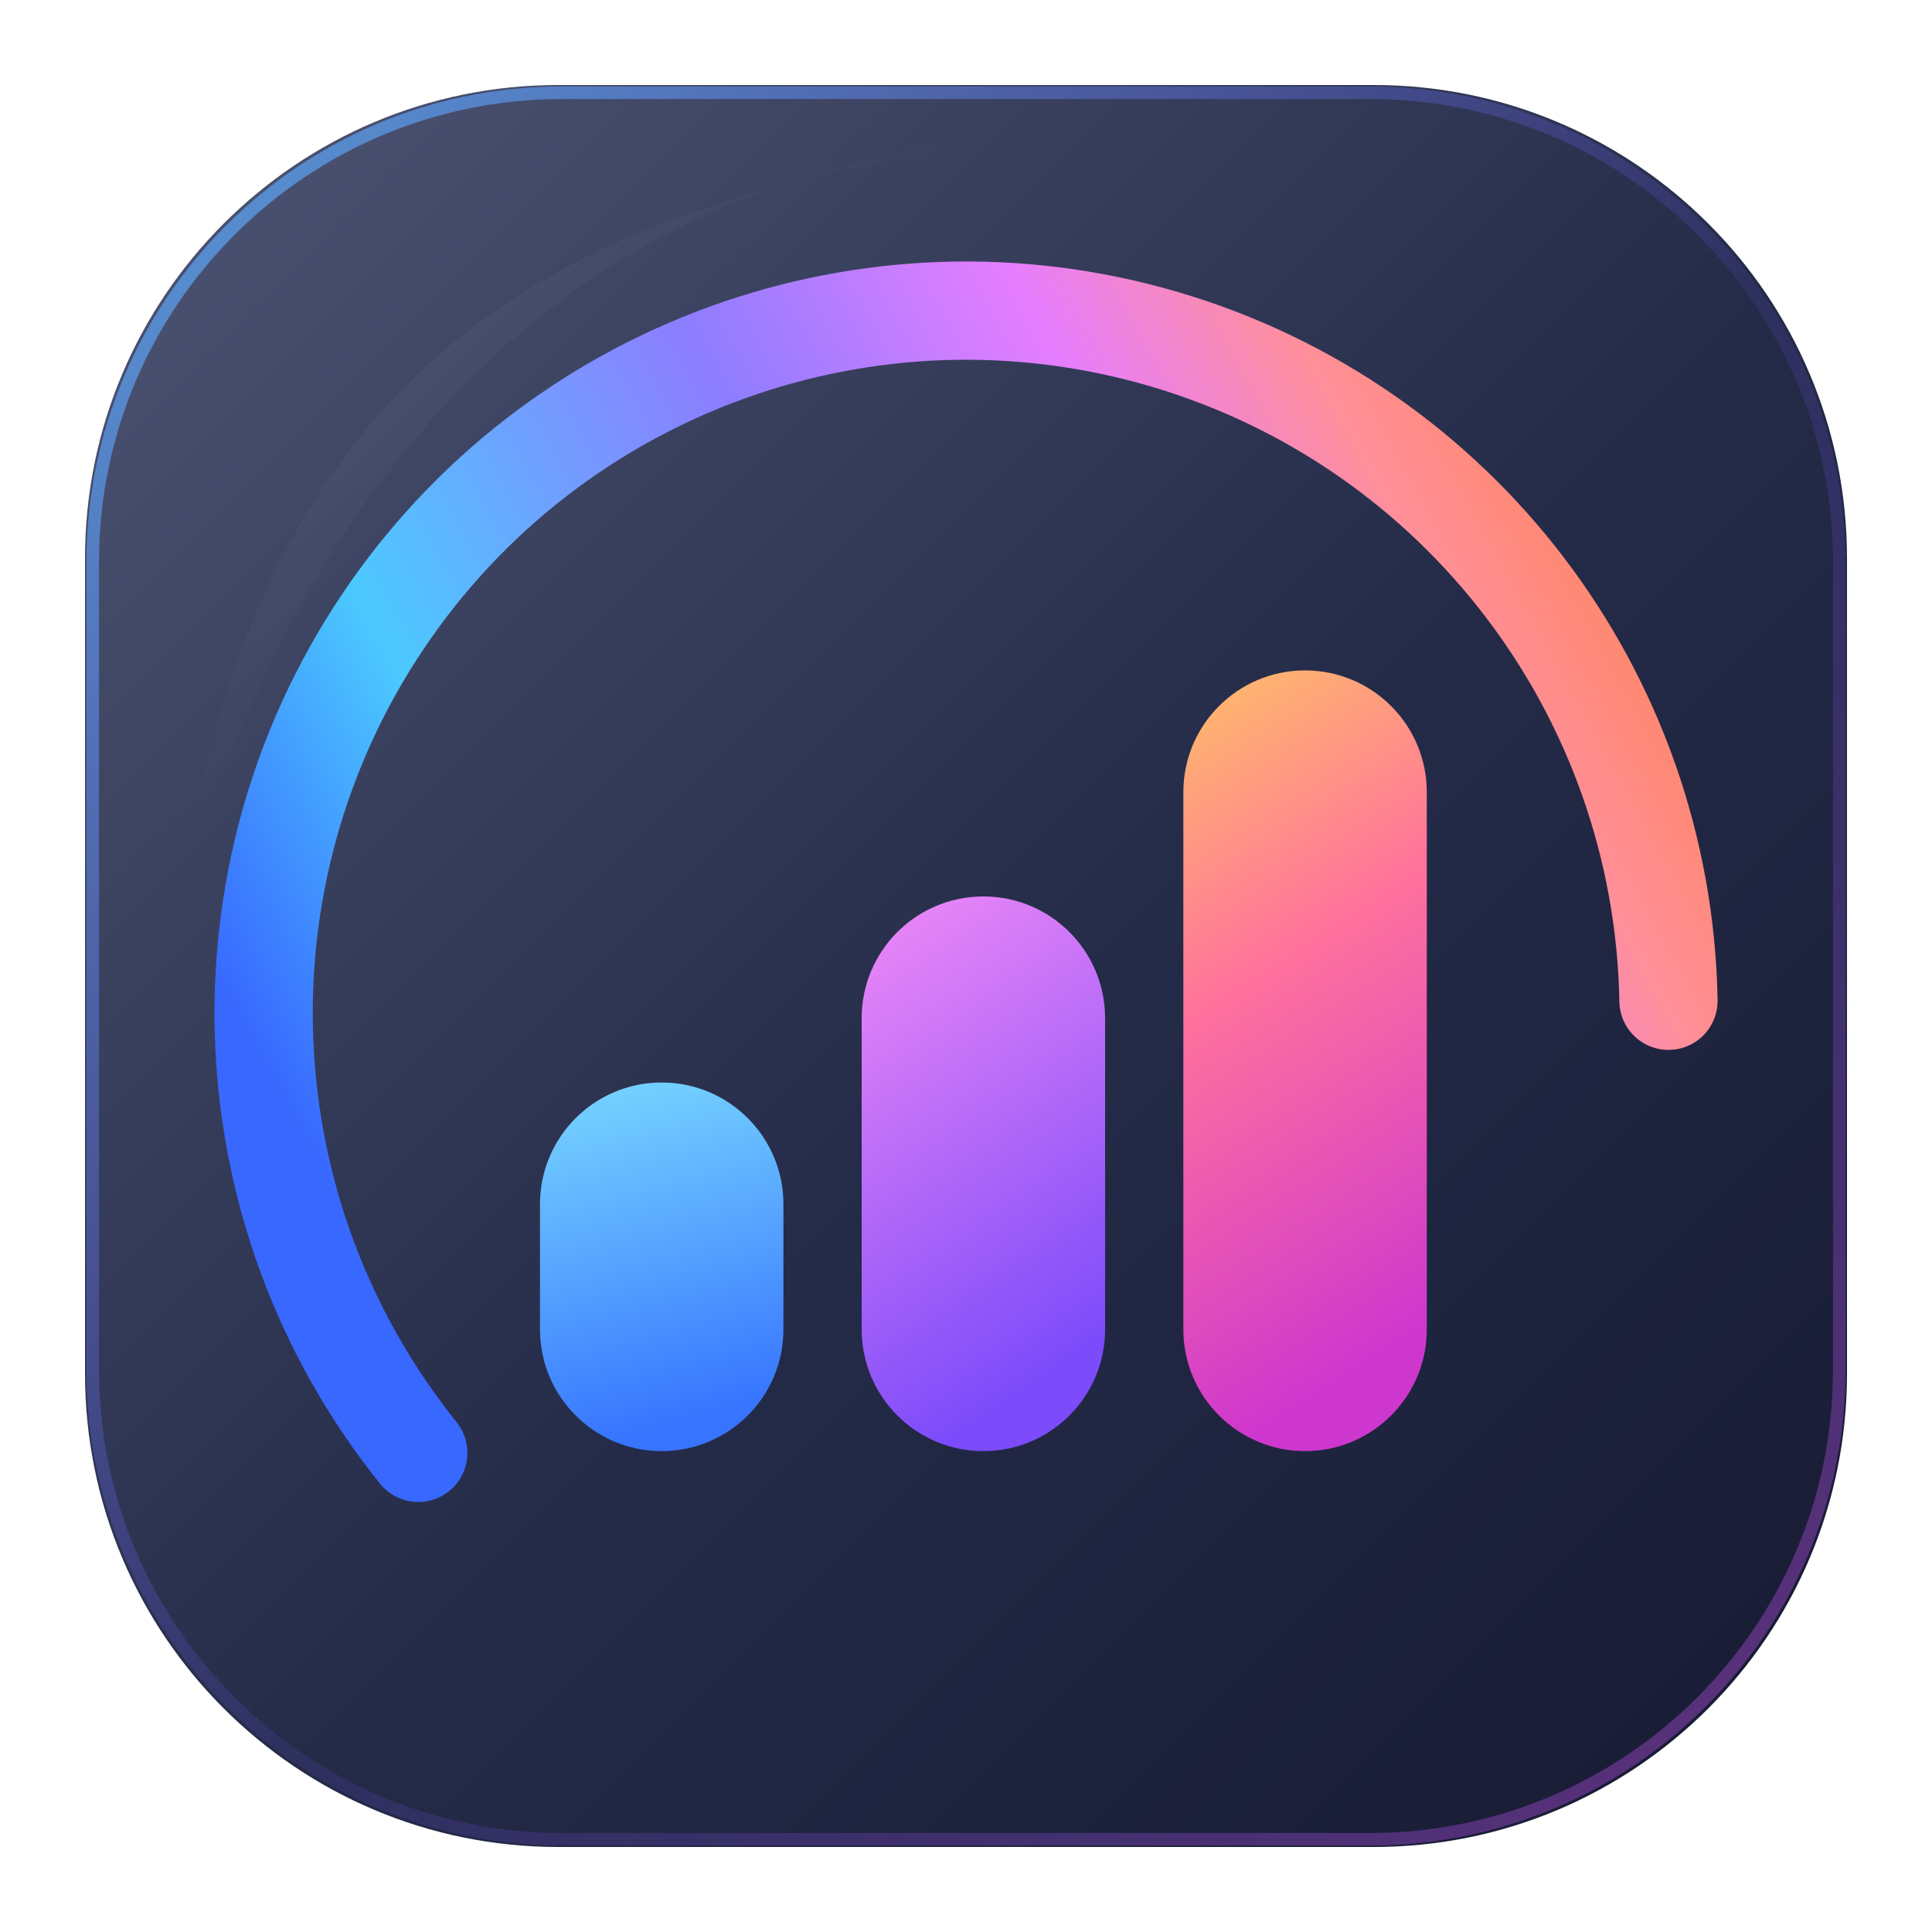
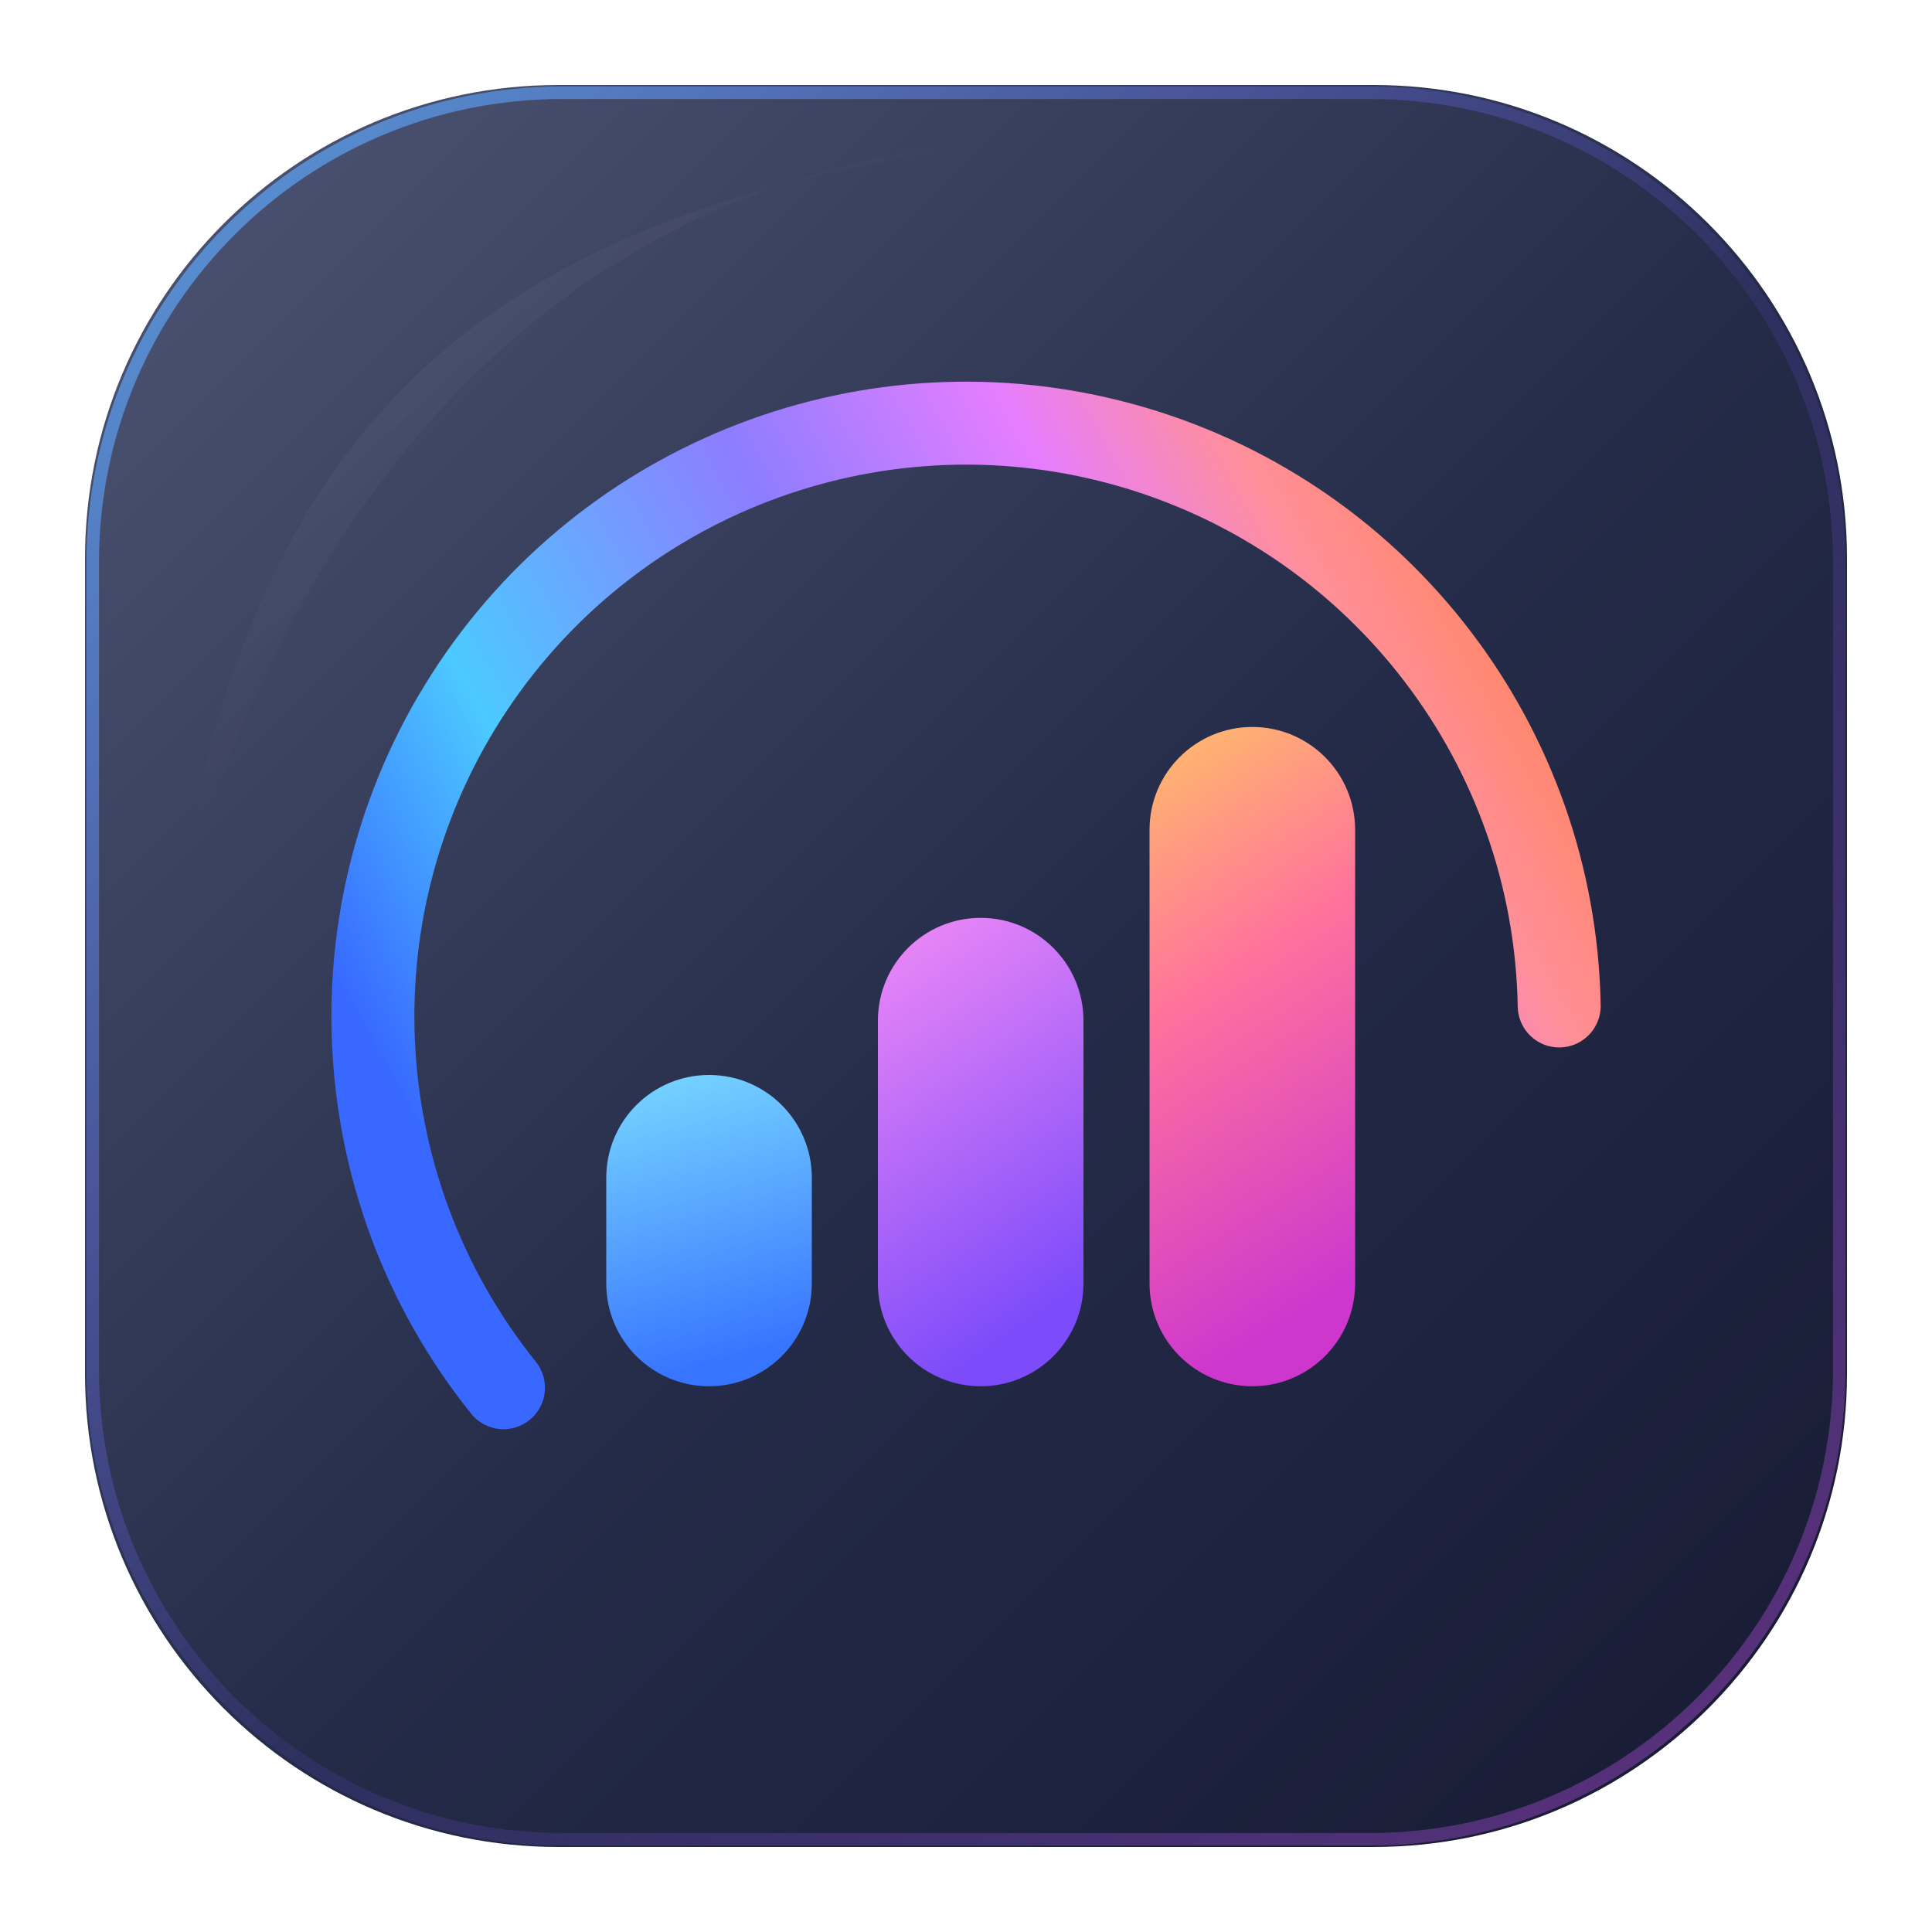
<svg xmlns="http://www.w3.org/2000/svg" viewBox="0 0 100 100">
  <defs>
    <linearGradient id="arc" x1="0%" y1="66%" x2="100%" y2="21%">
      <stop offset="0%" stop-color="#3868FF" />
      <stop offset="21%" stop-color="#4CC9FF" />
      <stop offset="49%" stop-color="#8D7DFF" />
      <stop offset="70%" stop-color="#E67DFF" />
      <stop offset="85%" stop-color="#FF8F99" />
      <stop offset="100%" stop-color="#FF8459" />
    </linearGradient>
    <linearGradient id="bar1" x1="0%" y1="0%" x2="18%" y2="100%">
      <stop stop-color="#79D8FF" />
      <stop offset="100%" stop-color="#3774FF" />
    </linearGradient>
    <linearGradient id="bar2" x1="0%" y1="0%" x2="30%" y2="100%">
      <stop stop-color="#F18AF6" />
      <stop offset="100%" stop-color="#7C4BFA" />
    </linearGradient>
    <linearGradient id="bar3" x1="0%" y1="0%" x2="20%" y2="100%">
      <stop stop-color="#FFBE68" />
      <stop offset="43%" stop-color="#FF729C" />
      <stop offset="100%" stop-color="#CE37CE" />
    </linearGradient>
    <linearGradient id="bg" x1="0%" y1="0%" x2="100%" y2="100%">
      <stop offset="0%" stop-color="#4F5675" />
      <stop offset="54%" stop-color="#242B48" />
      <stop offset="100%" stop-color="#171A32" />
    </linearGradient>
    <linearGradient id="rim" x1="0%" y1="0%" x2="100%" y2="100%">
      <stop offset="0%" stop-color="#59B9FF" stop-opacity=".75" />
      <stop offset="53%" stop-color="#7356FF" stop-opacity=".12" />
      <stop offset="100%" stop-color="#D954F4" stop-opacity=".40" />
    </linearGradient>
    <radialGradient id="bluehalo">
      <stop stop-color="#467EFF" stop-opacity=".30" />
      <stop offset="100%" stop-color="#467EFF" stop-opacity="0" />
    </radialGradient>
    <radialGradient id="pinkhalo">
      <stop stop-color="#9A40FF" stop-opacity=".40" />
      <stop offset="100%" stop-color="#9A40FF" stop-opacity="0" />
    </radialGradient>
    <linearGradient id="shine" x1="0%" y1="0%" x2="100%" y2="100%">
      <stop stop-color="#FFFFFF" stop-opacity=".28" />
      <stop offset="45%" stop-color="#FFFFFF" stop-opacity="0" />
      <stop offset="100%" stop-color="#FFFFFF" stop-opacity=".02" />
    </linearGradient>
    <clipPath id="clip">
      <rect x="4.4" y="4.4" width="91.2" height="91.2" rx="24.5" />
    </clipPath>
  </defs>
  <g clip-path="url(#clip)">
    <rect x="4.4" y="4.4" width="91.2" height="91.2" rx="24.5" fill="url(#bg)" />
    <path d="M 9 48 C 13 20 27 10 55 7 C 24 8 13 33 9 48 Z" fill="url(#shine)" opacity=".33" />
  </g>
  <rect x="4.8" y="4.8" width="90.4" height="90.4" rx="24.3" fill="none" stroke="url(#rim)" stroke-width=".65" />
-   <g transform="translate(5 5) scale(.9)">
+   <g transform="translate(50 52.6) scale(.76) translate(-50 -52.7)">
    <path d="M 18.5 78 A 40.4 40.4 0 1 1 90.4 52" fill="none" stroke="url(#arc)" stroke-width="5.65" stroke-linecap="round" />
    <rect x="25.5" y="56.7" width="14" height="21.2" rx="7" fill="url(#bar1)" />
    <rect x="44" y="46" width="14" height="31.9" rx="7" fill="url(#bar2)" />
    <rect x="62.5" y="33" width="14" height="44.9" rx="7" fill="url(#bar3)" />
  </g>
</svg>
